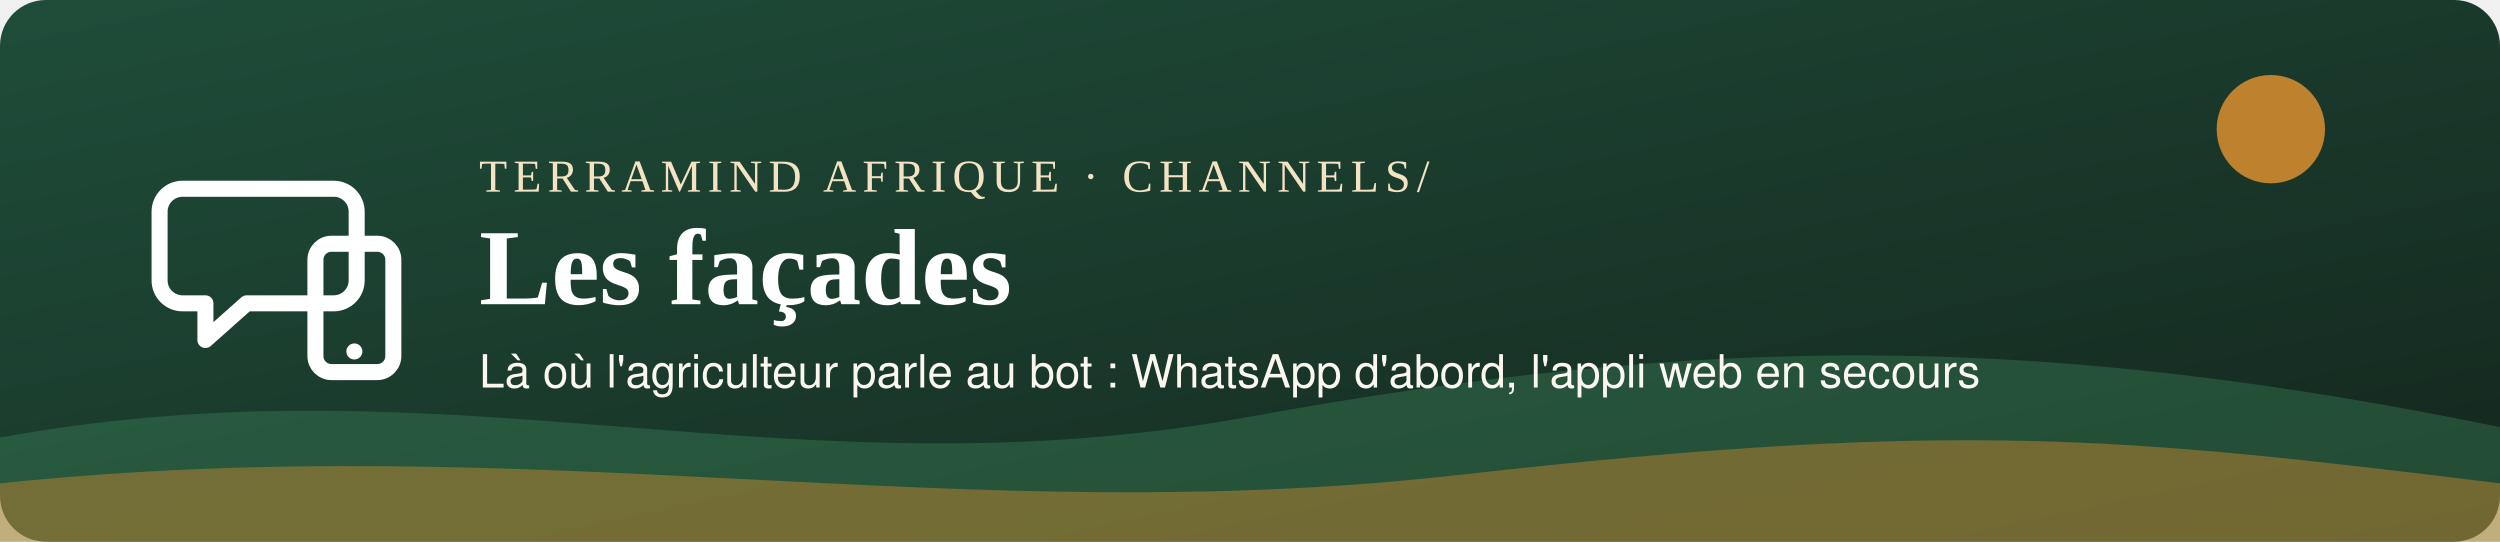
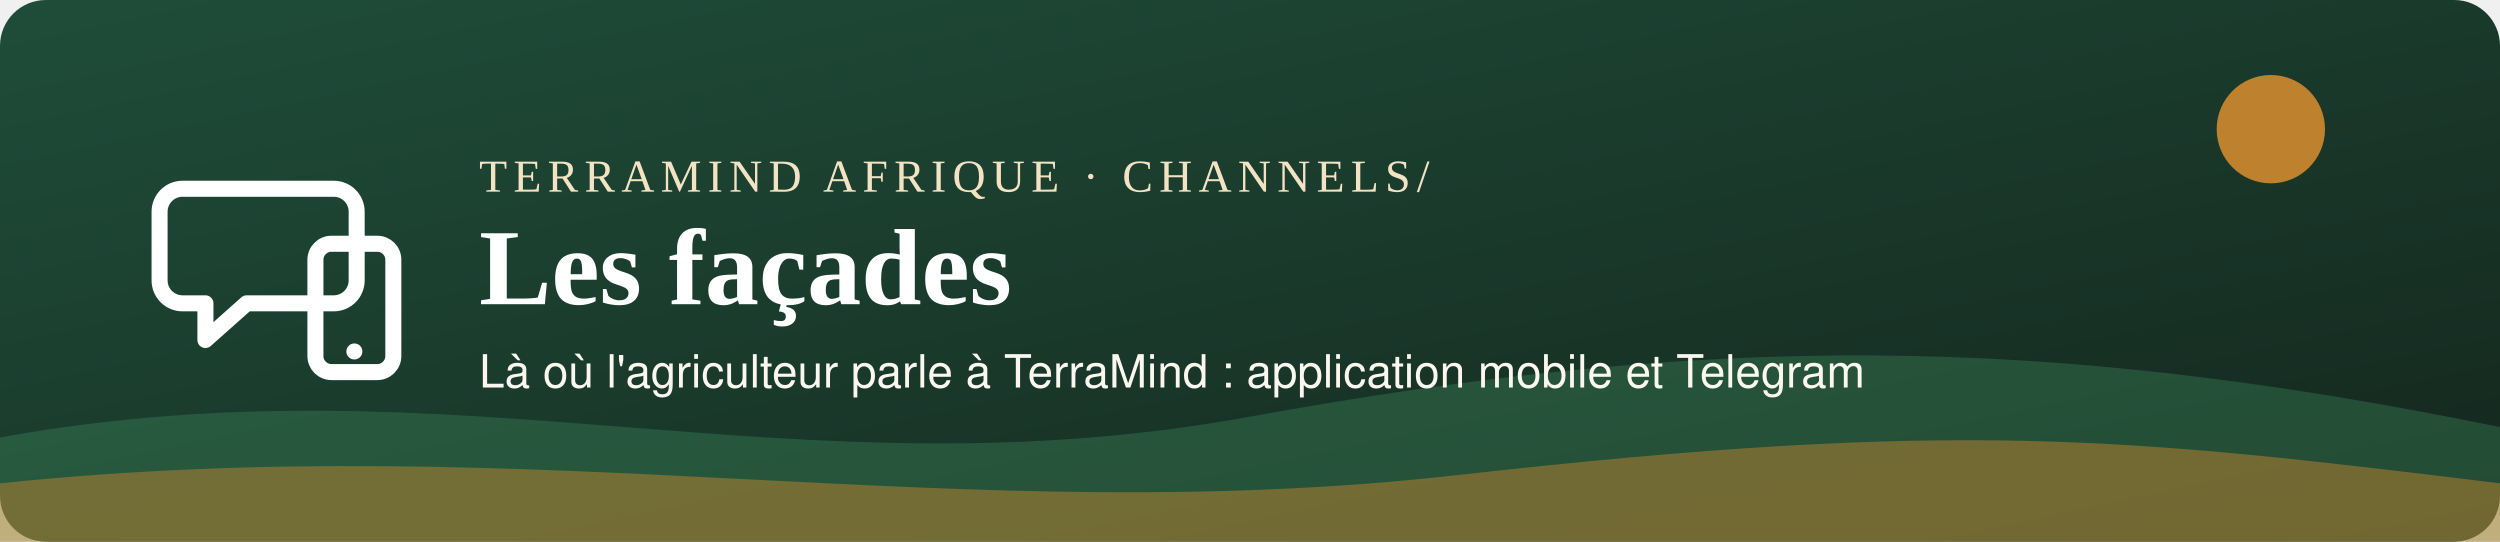
- <svg xmlns="http://www.w3.org/2000/svg" width="1200" height="260" viewBox="0 0 1200 260" role="img" aria-label="Les façades : Là où l'agriculteur parle au bot : WhatsApp d'abord, l'appli web en secours">
+ <svg xmlns="http://www.w3.org/2000/svg" width="1200" height="260" viewBox="0 0 1200 260" role="img" aria-label="Les façades : Là où l'agriculteur parle à TerraMind : application mobile et Telegram">
  <defs>
    <linearGradient id="fond" x1="0" y1="0" x2="1" y2="1">
      <stop offset="0" stop-color="#1f4d3a" />
      <stop offset="1" stop-color="#14261d" />
    </linearGradient>
  </defs>
  <rect width="1200" height="260" rx="22" fill="url(#fond)" />
  <path d="M0 210 C 220 170 380 240 600 200 S 980 160 1200 205 V260 H0z" fill="#3f8f5f" opacity="0.35" />
  <path d="M0 232 C 260 205 460 255 700 228 S 1020 210 1200 232 V260 H0z" fill="#d08a2e" opacity="0.45" />
  <circle cx="1090" cy="62" r="26" fill="#d08a2e" opacity="0.9" />
  <g transform="translate(70 62) scale(1.1)">
    <path d="M16 26 h66 a10 10 0 0 1 10 10 v30 a10 10 0 0 1 -10 10 h-38 l-18 16 v-16 h-10 a10 10 0 0 1 -10 -10 v-30 a10 10 0 0 1 10 -10z" fill="none" stroke="#fff" stroke-width="7" stroke-linejoin="round" />
    <rect x="74" y="50" width="34" height="56" rx="7" fill="none" stroke="#fff" stroke-width="7" />
    <circle cx="91" cy="97" r="3.5" fill="#fff" />
  </g>
  <text x="230" y="92" font-family="Georgia, 'Times New Roman', serif" font-size="22" fill="#f3e3c3" letter-spacing="3">TERRAMIND AFRIQUE · CHANNELS/</text>
  <text x="230" y="146" font-family="Georgia, 'Times New Roman', serif" font-size="52" font-weight="bold" fill="#ffffff">Les façades</text>
-   <text x="230" y="186" font-family="Helvetica, Arial, sans-serif" font-size="22" fill="#fbf7ef">Là où l'agriculteur parle au bot : WhatsApp d'abord, l'appli web en secours</text>
+   <text x="230" y="186" font-family="Helvetica, Arial, sans-serif" font-size="22" fill="#fbf7ef">Là où l'agriculteur parle à TerraMind : application mobile et Telegram</text>
</svg>
